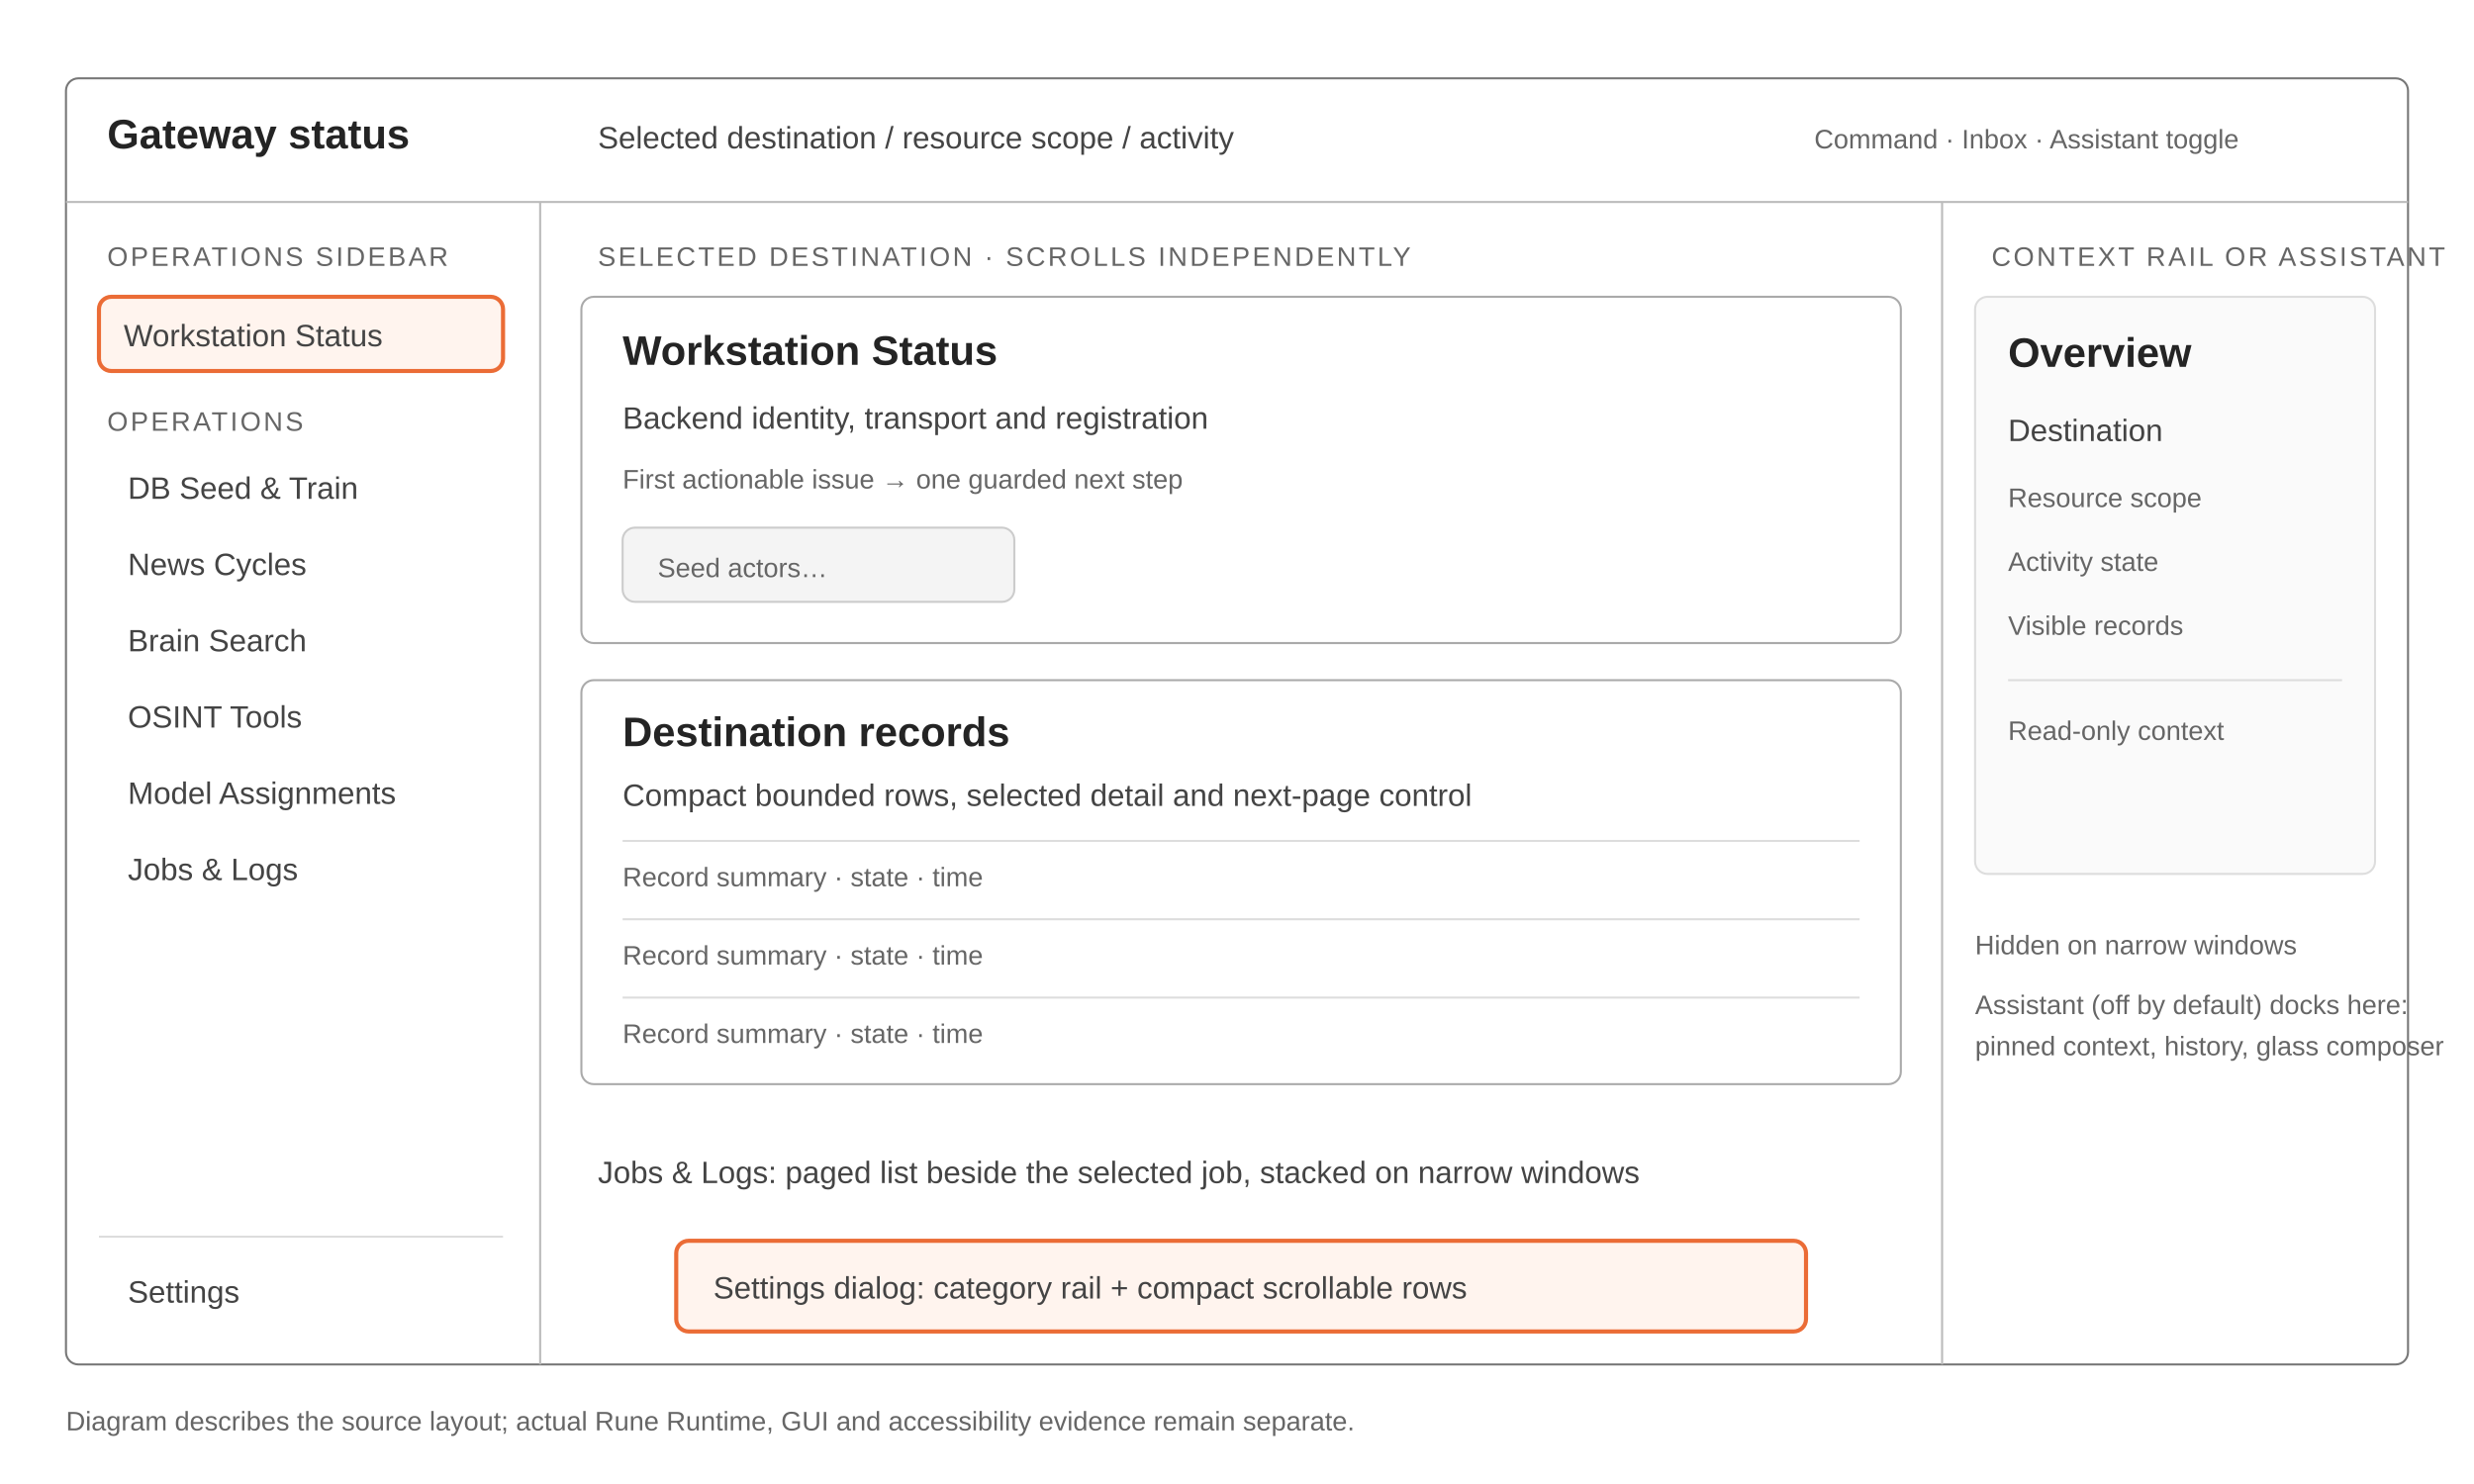
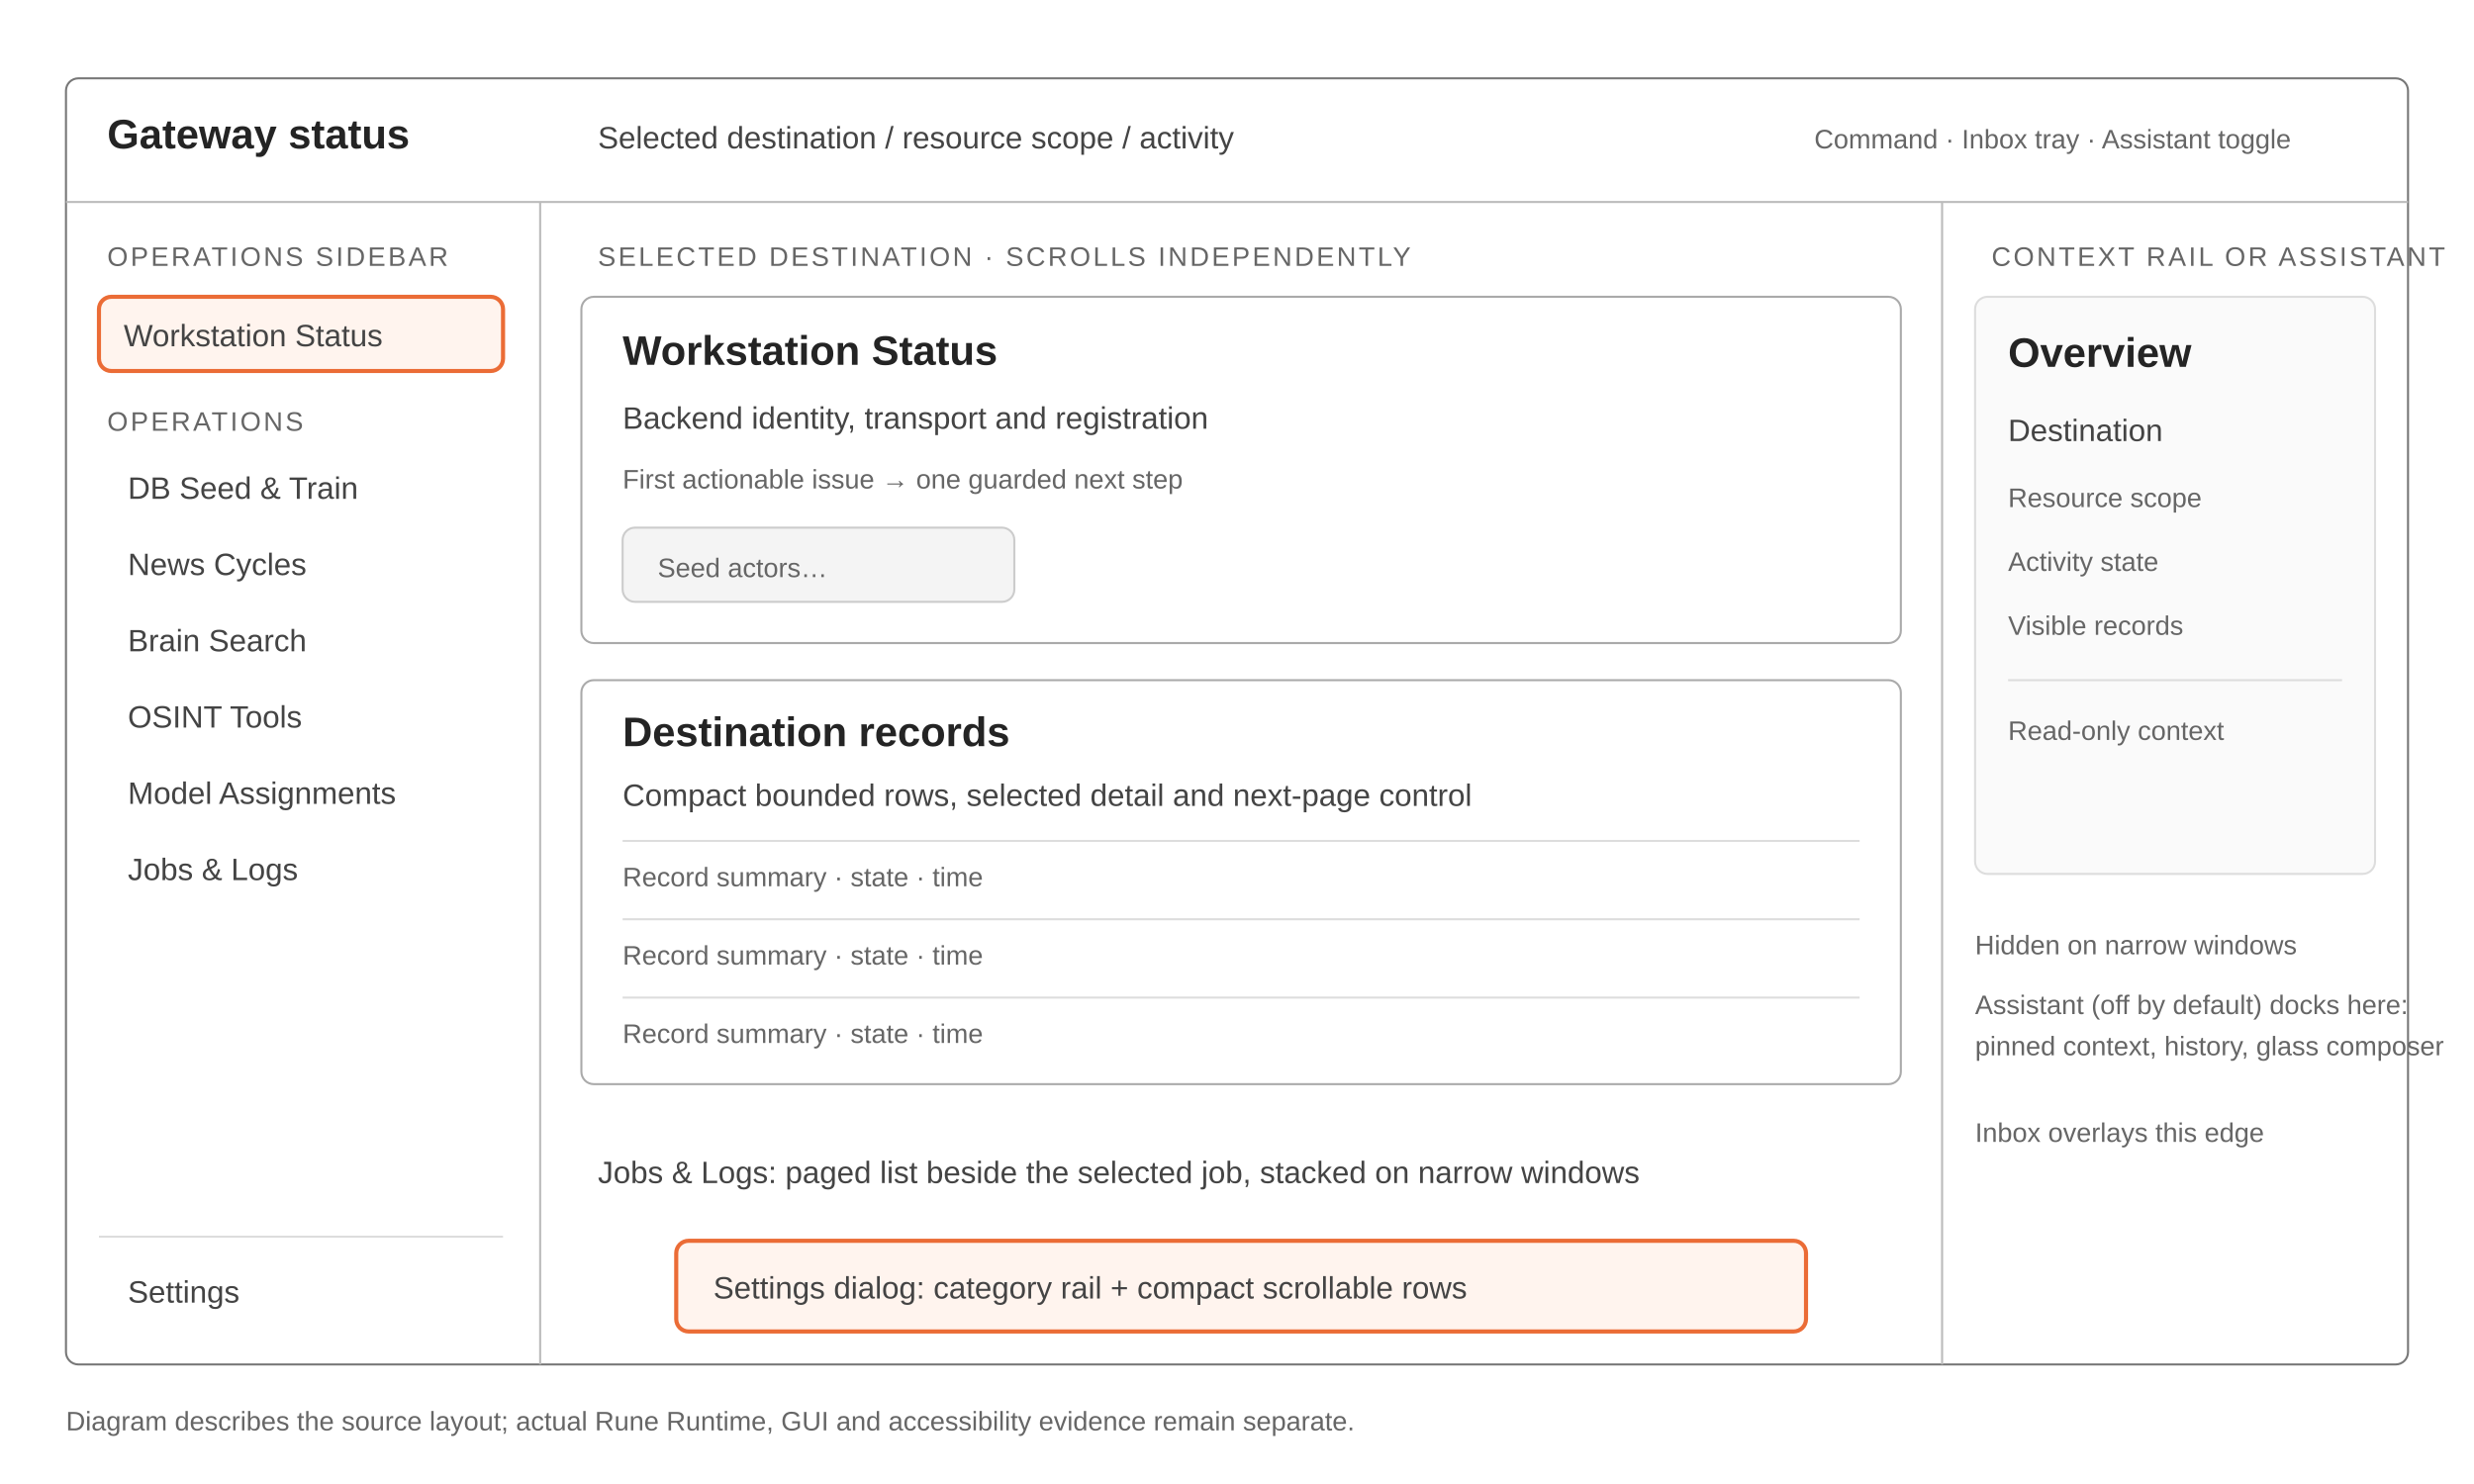
<svg xmlns="http://www.w3.org/2000/svg" viewBox="0 0 1200 720" role="img" aria-labelledby="native-workstation-layout-title native-workstation-layout-desc">
  <style>text{font-family:Geist,Arial,sans-serif;fill:#242424}.zone{font-size:13px;letter-spacing:1.2px;fill:#666}.label{font-size:20px;font-weight:600}.note{font-size:15px;fill:#444}.small{font-size:13px;fill:#666}.node{fill:#fff;stroke:#aaa;stroke-width:1}.focus{fill:#fff4ee;stroke:#eb6c36;stroke-width:2}.lane{fill:#fafafa;stroke:#ddd;stroke-width:1}.pill{fill:#f4f4f4;stroke:#ccc;stroke-width:1}</style>
  <rect width="1200" height="720" fill="#fff" />
  <rect x="32" y="38" width="1136" height="624" rx="6" fill="#fff" stroke="#777" />
  <path d="M 32 98 H 1168 M 262 98 V 662 M 942 98 V 662" stroke="#bbb" />
  <text x="52" y="72" class="label">Gateway status</text>
  <text x="290" y="72" class="note">Selected destination / resource scope / activity</text>
-   <text x="880" y="72" class="small">Command · Inbox · Assistant toggle</text>
+   <text x="880" y="72" class="small">Command · Inbox tray · Assistant toggle</text>
  <text x="52" y="129" class="zone">OPERATIONS SIDEBAR</text>
  <rect x="48" y="144" width="196" height="36" rx="6" class="focus" />
  <text x="60" y="168" class="note">Workstation Status</text>
  <text x="52" y="209" class="zone">OPERATIONS</text>
  <text x="62" y="242" class="note">DB Seed &amp; Train</text>
  <text x="62" y="279" class="note">News Cycles</text>
  <text x="62" y="316" class="note">Brain Search</text>
  <text x="62" y="353" class="note">OSINT Tools</text>
  <text x="62" y="390" class="note">Model Assignments</text>
  <text x="62" y="427" class="note">Jobs &amp; Logs</text>
  <path d="M 48 600 H 244" stroke="#ddd" />
  <text x="62" y="632" class="note">Settings</text>
  <text x="290" y="129" class="zone">SELECTED DESTINATION · SCROLLS INDEPENDENTLY</text>
  <rect x="282" y="144" width="640" height="168" rx="6" class="node" />
  <text x="302" y="177" class="label">Workstation Status</text>
  <text x="302" y="208" class="note">Backend identity, transport and registration</text>
  <text x="302" y="237" class="small">First actionable issue → one guarded next step</text>
  <rect x="302" y="256" width="190" height="36" rx="6" class="pill" />
  <text x="319" y="280" class="small">Seed actors…</text>
  <rect x="282" y="330" width="640" height="196" rx="6" class="node" />
  <text x="302" y="362" class="label">Destination records</text>
  <text x="302" y="391" class="note">Compact bounded rows, selected detail and next-page control</text>
  <path d="M 302 408 H 902 M 302 446 H 902 M 302 484 H 902" stroke="#ddd" />
  <text x="302" y="430" class="small">Record summary · state · time</text>
  <text x="302" y="468" class="small">Record summary · state · time</text>
  <text x="302" y="506" class="small">Record summary · state · time</text>
  <text x="290" y="574" class="note">Jobs &amp; Logs: paged list beside the selected job, stacked on narrow windows</text>
  <text x="966" y="129" class="zone">CONTEXT RAIL OR ASSISTANT</text>
  <rect x="958" y="144" width="194" height="280" rx="6" class="lane" />
  <text x="974" y="178" class="label">Overview</text>
  <text x="974" y="214" class="note">Destination</text>
  <text x="974" y="246" class="small">Resource scope</text>
  <text x="974" y="277" class="small">Activity state</text>
  <text x="974" y="308" class="small">Visible records</text>
  <path d="M 974 330 H 1136" stroke="#ddd" />
  <text x="974" y="359" class="small">Read-only context</text>
  <text x="958" y="463" class="small">Hidden on narrow windows</text>
  <text x="958" y="492" class="small">Assistant (off by default) docks here:</text>
  <text x="958" y="512" class="small">pinned context, history, glass composer</text>
+   <text x="958" y="554" class="small">Inbox overlays this edge</text>
  <rect x="328" y="602" width="548" height="44" rx="6" class="focus" />
  <text x="346" y="630" class="note">Settings dialog: category rail + compact scrollable rows</text>
  <text x="32" y="694" class="small">Diagram describes the source layout; actual Rune Runtime, GUI and accessibility evidence remain separate.</text>
</svg>
